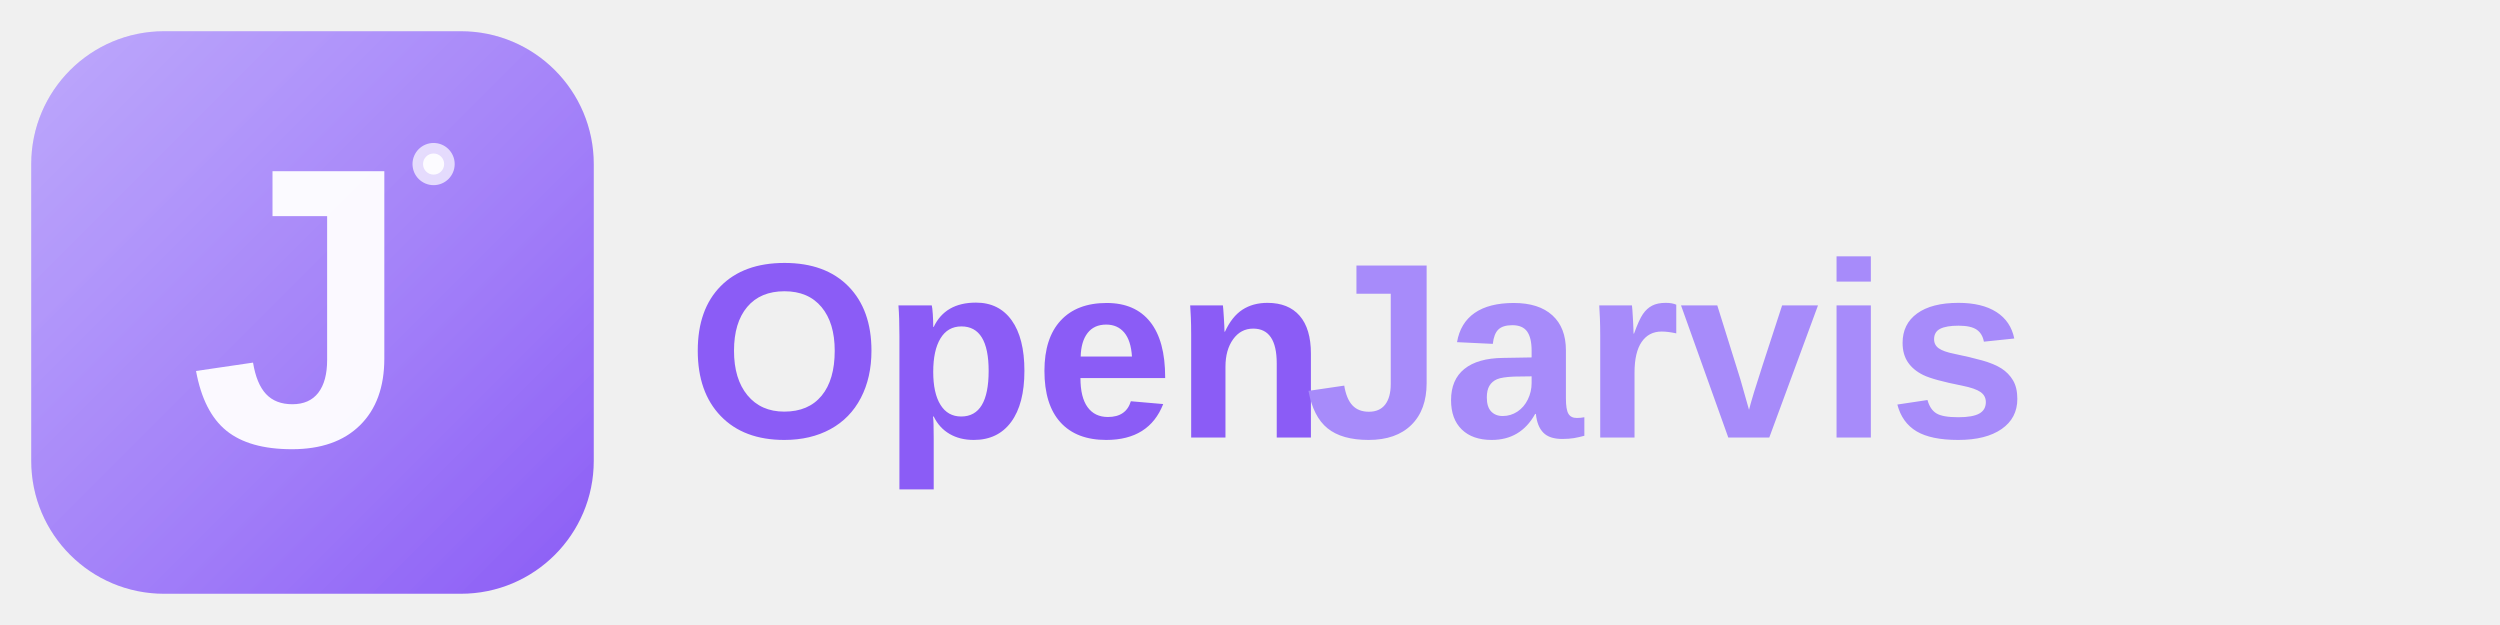
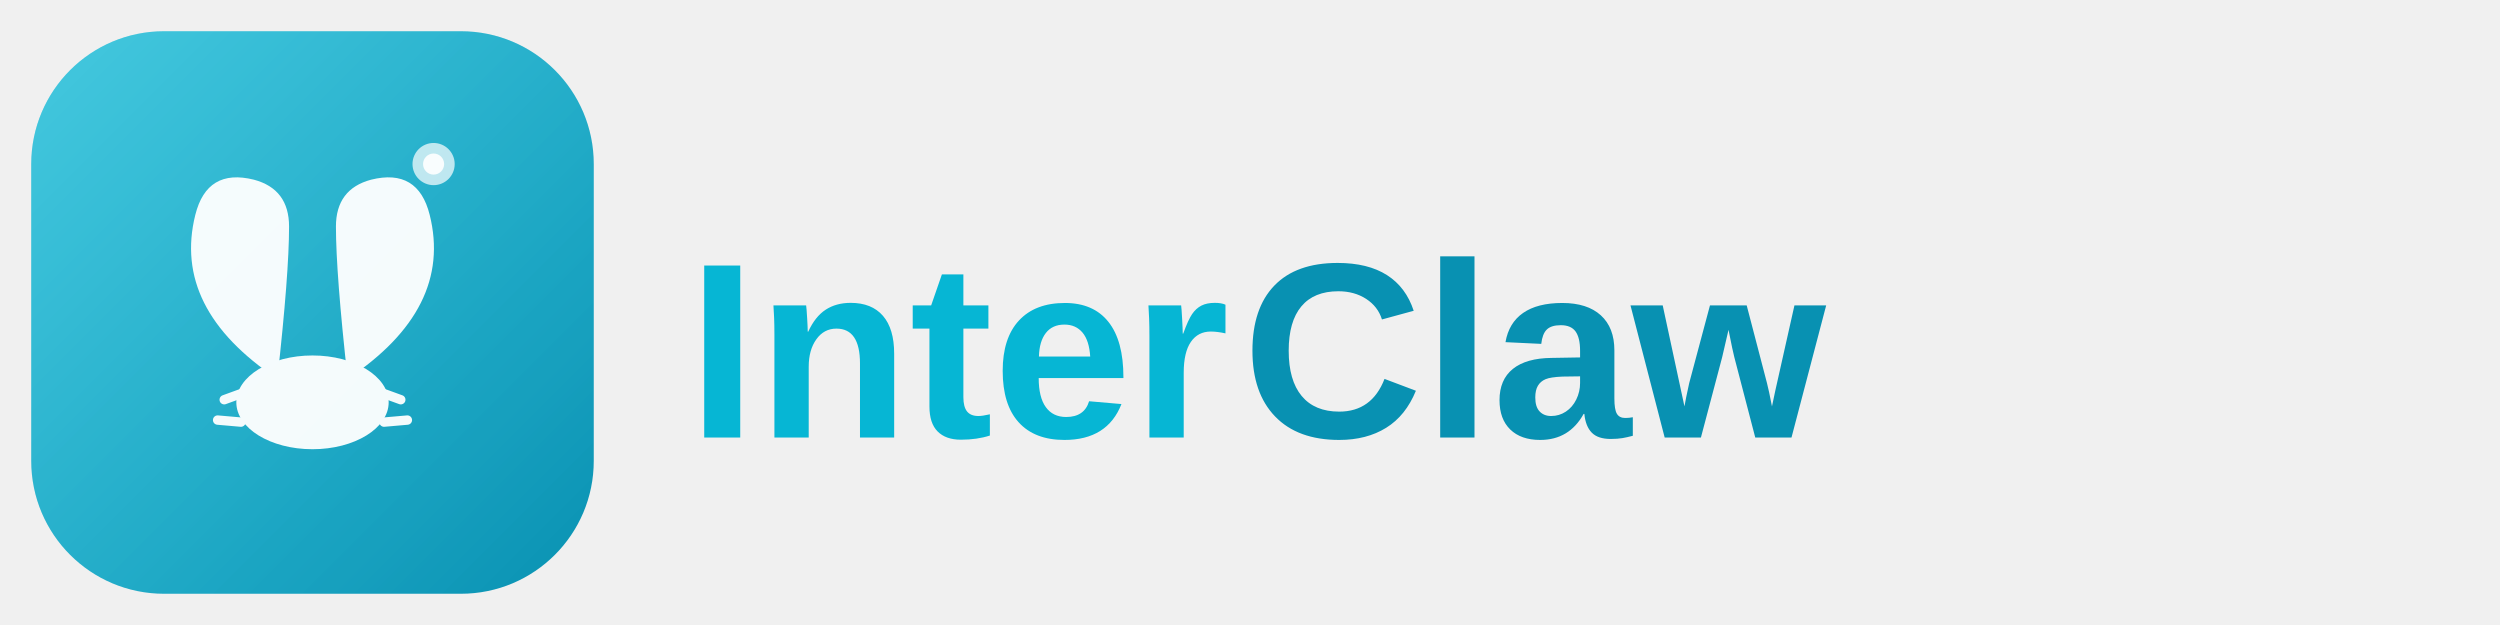
<svg xmlns="http://www.w3.org/2000/svg" viewBox="0 0 640 160" width="640" height="160">
  <defs>
    <linearGradient id="icon-bg" x1="0%" y1="0%" x2="100%" y2="100%">
-       <stop offset="0%" stop-color="#a78bfa" />
-       <stop offset="100%" stop-color="#8b5cf6" />
+       <stop offset="0%" stop-color="#06b6d4" />
+       <stop offset="100%" stop-color="#0891b2" />
    </linearGradient>
    <linearGradient id="icon-shine" x1="0%" y1="0%" x2="100%" y2="100%">
      <stop offset="0%" stop-color="rgba(255,255,255,0.25)" />
      <stop offset="100%" stop-color="rgba(255,255,255,0)" />
    </linearGradient>
  </defs>
  <rect x="8" y="8" width="144" height="144" rx="34" ry="34" fill="url(#icon-bg)" />
  <rect x="8" y="8" width="144" height="144" rx="34" ry="34" fill="url(#icon-shine)" />
-   <text x="77" y="114" text-anchor="middle" font-family="Arial, Helvetica, sans-serif" font-weight="900" font-size="102" fill="white" opacity="0.95">J</text>
+   <g transform="translate(80,85) scale(0.3)" fill="white" opacity="0.95">
+     <path d="M-30,40 Q-120,-20 -100,-100 Q-90,-140 -50,-130 Q-20,-122 -20,-90 Q-20,-50 -30,40Z" />
+     <path d="M30,40 Q120,-20 100,-100 Q90,-140 50,-130 Q20,-122 20,-90 Q20,-50 30,40Z" />
+     <ellipse cx="0" cy="60" rx="65" ry="40" />
+     <rect x="-80" y="50" width="30" height="8" rx="4" transform="rotate(-20,-65,54)" />
+     <rect x="-85" y="72" width="28" height="8" rx="4" transform="rotate(5,-71,76)" />
+     <rect x="50" y="50" width="30" height="8" rx="4" transform="rotate(20,65,54)" />
+     <rect x="57" y="72" width="28" height="8" rx="4" transform="rotate(-5,71,76)" />
+   </g>
  <circle cx="111" cy="42" r="5.4" fill="white" opacity="0.7" />
  <circle cx="111" cy="42" r="2.7" fill="white" opacity="0.9" />
-   <text x="176" y="112" font-family="Arial, Helvetica, sans-serif" font-weight="700" font-size="64" fill="#8b5cf6">Open</text>
-   <text x="334" y="112" font-family="Arial, Helvetica, sans-serif" font-weight="700" font-size="64" fill="#a78bfa">Jarvis</text>
+   <text x="176" y="112" font-family="Arial, Helvetica, sans-serif" font-weight="700" font-size="64" fill="#06b6d4">Inter</text>
+   <text x="318" y="112" font-family="Arial, Helvetica, sans-serif" font-weight="700" font-size="64" fill="#0891b2">Claw</text>
</svg>
